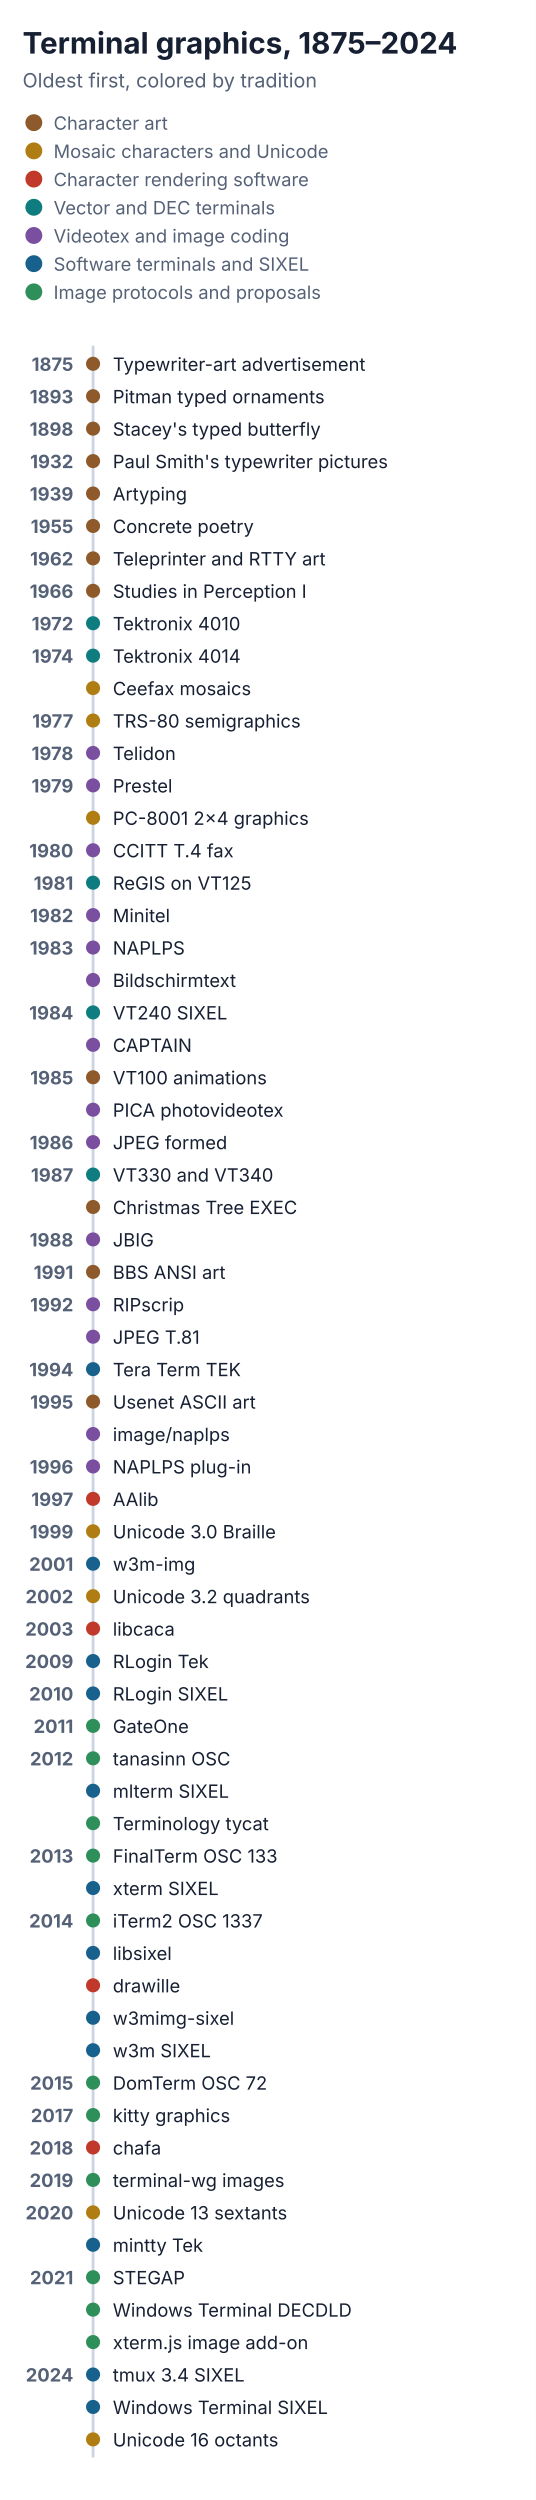
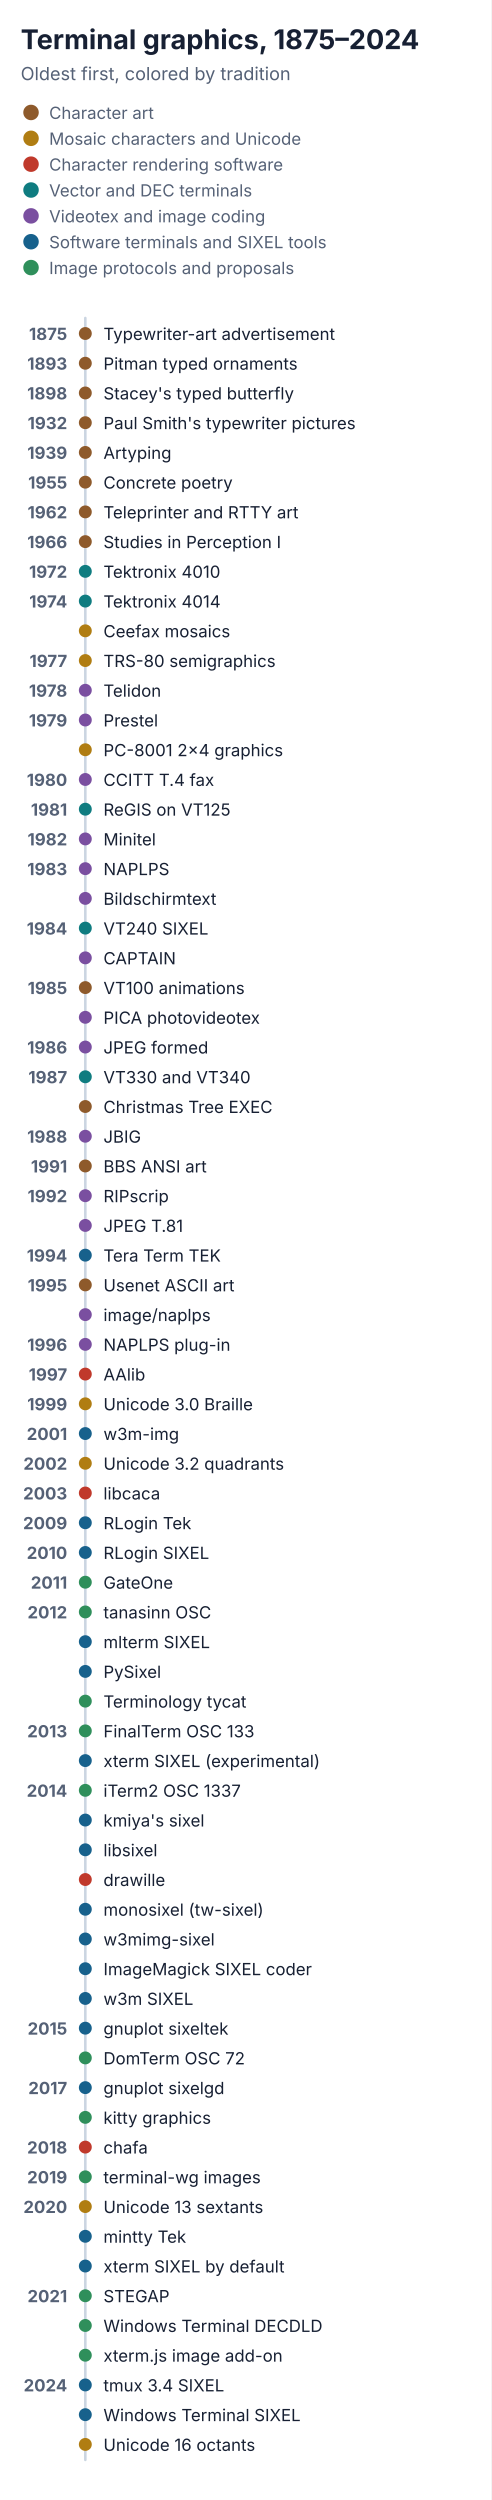
- <svg xmlns="http://www.w3.org/2000/svg" width="380" height="1773" viewBox="0 0 380 1773" role="img" aria-labelledby="figure-title figure-description">
+ <svg xmlns="http://www.w3.org/2000/svg" width="380" height="1934" viewBox="0 0 380 1934" role="img" aria-labelledby="figure-title figure-description">
  <defs>
    <marker id="arrow-blue" viewBox="0 0 10 10" refX="9" refY="5" markerWidth="7" markerHeight="7" orient="auto-start-reverse">
      <path d="M 0 0 L 10 5 L 0 10 z" fill="context-stroke" />
    </marker>
    <marker id="arrow-magenta" viewBox="0 0 10 10" refX="9" refY="5" markerWidth="7" markerHeight="7" orient="auto-start-reverse">
      <path d="M 0 0 L 10 5 L 0 10 z" fill="context-stroke" />
    </marker>
    <marker id="arrow-gold" viewBox="0 0 10 10" refX="9" refY="5" markerWidth="7" markerHeight="7" orient="auto-start-reverse">
      <path d="M 0 0 L 10 5 L 0 10 z" fill="context-stroke" />
    </marker>
    <filter id="card-shadow" x="-10%" y="-10%" width="120%" height="130%">
      <feDropShadow dx="0" dy="5" stdDeviation="7" flood-color="#172033" flood-opacity="0.10" />
    </filter>
  </defs>
-   <rect x="0.0" y="0.0" width="380.0" height="1773.0" fill="#FFFFFF" stroke="none" />
+   <rect x="0.0" y="0.0" width="380.0" height="1934.0" fill="#FFFFFF" stroke="none" />
  <text x="16.0" y="38.0" fill="#172033" font-size="21" font-weight="700" font-family="system-ui, -apple-system, sans-serif" text-anchor="start">Terminal graphics, 1875–2024</text>
  <text x="16.0" y="62.0" fill="#556176" font-size="14" font-weight="400" font-family="system-ui, -apple-system, sans-serif" text-anchor="start">Oldest first, colored by tradition</text>
  <circle cx="24.0" cy="87.0" r="6" fill="#8e5a2b" />
  <text x="38.0" y="92.0" fill="#556176" font-size="13" font-weight="400" font-family="system-ui, -apple-system, sans-serif" text-anchor="start">Character art</text>
  <circle cx="24.0" cy="107.0" r="6" fill="#b07d12" />
  <text x="38.0" y="112.0" fill="#556176" font-size="13" font-weight="400" font-family="system-ui, -apple-system, sans-serif" text-anchor="start">Mosaic characters and Unicode</text>
  <circle cx="24.0" cy="127.0" r="6" fill="#c0392b" />
  <text x="38.0" y="132.0" fill="#556176" font-size="13" font-weight="400" font-family="system-ui, -apple-system, sans-serif" text-anchor="start">Character rendering software</text>
  <circle cx="24.0" cy="147.0" r="6" fill="#0f7c80" />
  <text x="38.0" y="152.0" fill="#556176" font-size="13" font-weight="400" font-family="system-ui, -apple-system, sans-serif" text-anchor="start">Vector and DEC terminals</text>
  <circle cx="24.0" cy="167.0" r="6" fill="#7a4fa0" />
  <text x="38.0" y="172.0" fill="#556176" font-size="13" font-weight="400" font-family="system-ui, -apple-system, sans-serif" text-anchor="start">Videotex and image coding</text>
  <circle cx="24.0" cy="187.0" r="6" fill="#17618c" />
-   <text x="38.0" y="192.0" fill="#556176" font-size="13" font-weight="400" font-family="system-ui, -apple-system, sans-serif" text-anchor="start">Software terminals and SIXEL</text>
+   <text x="38.0" y="192.0" fill="#556176" font-size="13" font-weight="400" font-family="system-ui, -apple-system, sans-serif" text-anchor="start">Software terminals and SIXEL tools</text>
  <circle cx="24.0" cy="207.0" r="6" fill="#2f8f5b" />
  <text x="38.0" y="212.0" fill="#556176" font-size="13" font-weight="400" font-family="system-ui, -apple-system, sans-serif" text-anchor="start">Image protocols and proposals</text>
-   <line x1="66.0" y1="246.0" x2="66.0" y2="1742.0" stroke="#CBD5E1" stroke-width="2.0" stroke-linecap="round" />
+   <line x1="66.0" y1="246.0" x2="66.0" y2="1903.0" stroke="#CBD5E1" stroke-width="2.0" stroke-linecap="round" />
  <text x="52.0" y="263.0" fill="#556176" font-size="13" font-weight="700" font-family="system-ui, -apple-system, sans-serif" text-anchor="end">1875</text>
  <circle cx="66.0" cy="258.0" r="5" fill="#8e5a2b" />
  <text x="80.0" y="263.0" fill="#172033" font-size="13" font-weight="400" font-family="system-ui, -apple-system, sans-serif" text-anchor="start">Typewriter-art advertisement</text>
  <text x="52.0" y="286.0" fill="#556176" font-size="13" font-weight="700" font-family="system-ui, -apple-system, sans-serif" text-anchor="end">1893</text>
  <circle cx="66.0" cy="281.0" r="5" fill="#8e5a2b" />
  <text x="80.0" y="286.0" fill="#172033" font-size="13" font-weight="400" font-family="system-ui, -apple-system, sans-serif" text-anchor="start">Pitman typed ornaments</text>
  <text x="52.0" y="309.0" fill="#556176" font-size="13" font-weight="700" font-family="system-ui, -apple-system, sans-serif" text-anchor="end">1898</text>
  <circle cx="66.0" cy="304.0" r="5" fill="#8e5a2b" />
  <text x="80.0" y="309.0" fill="#172033" font-size="13" font-weight="400" font-family="system-ui, -apple-system, sans-serif" text-anchor="start">Stacey's typed butterfly</text>
  <text x="52.0" y="332.0" fill="#556176" font-size="13" font-weight="700" font-family="system-ui, -apple-system, sans-serif" text-anchor="end">1932</text>
  <circle cx="66.0" cy="327.0" r="5" fill="#8e5a2b" />
  <text x="80.0" y="332.0" fill="#172033" font-size="13" font-weight="400" font-family="system-ui, -apple-system, sans-serif" text-anchor="start">Paul Smith's typewriter pictures</text>
  <text x="52.0" y="355.0" fill="#556176" font-size="13" font-weight="700" font-family="system-ui, -apple-system, sans-serif" text-anchor="end">1939</text>
  <circle cx="66.0" cy="350.0" r="5" fill="#8e5a2b" />
  <text x="80.0" y="355.0" fill="#172033" font-size="13" font-weight="400" font-family="system-ui, -apple-system, sans-serif" text-anchor="start">Artyping</text>
  <text x="52.0" y="378.0" fill="#556176" font-size="13" font-weight="700" font-family="system-ui, -apple-system, sans-serif" text-anchor="end">1955</text>
  <circle cx="66.0" cy="373.0" r="5" fill="#8e5a2b" />
  <text x="80.0" y="378.0" fill="#172033" font-size="13" font-weight="400" font-family="system-ui, -apple-system, sans-serif" text-anchor="start">Concrete poetry</text>
  <text x="52.0" y="401.0" fill="#556176" font-size="13" font-weight="700" font-family="system-ui, -apple-system, sans-serif" text-anchor="end">1962</text>
  <circle cx="66.0" cy="396.0" r="5" fill="#8e5a2b" />
  <text x="80.0" y="401.0" fill="#172033" font-size="13" font-weight="400" font-family="system-ui, -apple-system, sans-serif" text-anchor="start">Teleprinter and RTTY art</text>
  <text x="52.0" y="424.0" fill="#556176" font-size="13" font-weight="700" font-family="system-ui, -apple-system, sans-serif" text-anchor="end">1966</text>
  <circle cx="66.0" cy="419.0" r="5" fill="#8e5a2b" />
  <text x="80.0" y="424.0" fill="#172033" font-size="13" font-weight="400" font-family="system-ui, -apple-system, sans-serif" text-anchor="start">Studies in Perception I</text>
  <text x="52.0" y="447.0" fill="#556176" font-size="13" font-weight="700" font-family="system-ui, -apple-system, sans-serif" text-anchor="end">1972</text>
  <circle cx="66.0" cy="442.0" r="5" fill="#0f7c80" />
  <text x="80.0" y="447.0" fill="#172033" font-size="13" font-weight="400" font-family="system-ui, -apple-system, sans-serif" text-anchor="start">Tektronix 4010</text>
  <text x="52.0" y="470.0" fill="#556176" font-size="13" font-weight="700" font-family="system-ui, -apple-system, sans-serif" text-anchor="end">1974</text>
  <circle cx="66.0" cy="465.0" r="5" fill="#0f7c80" />
  <text x="80.0" y="470.0" fill="#172033" font-size="13" font-weight="400" font-family="system-ui, -apple-system, sans-serif" text-anchor="start">Tektronix 4014</text>
  <circle cx="66.0" cy="488.0" r="5" fill="#b07d12" />
  <text x="80.0" y="493.0" fill="#172033" font-size="13" font-weight="400" font-family="system-ui, -apple-system, sans-serif" text-anchor="start">Ceefax mosaics</text>
  <text x="52.0" y="516.0" fill="#556176" font-size="13" font-weight="700" font-family="system-ui, -apple-system, sans-serif" text-anchor="end">1977</text>
  <circle cx="66.0" cy="511.0" r="5" fill="#b07d12" />
  <text x="80.0" y="516.0" fill="#172033" font-size="13" font-weight="400" font-family="system-ui, -apple-system, sans-serif" text-anchor="start">TRS-80 semigraphics</text>
  <text x="52.0" y="539.0" fill="#556176" font-size="13" font-weight="700" font-family="system-ui, -apple-system, sans-serif" text-anchor="end">1978</text>
  <circle cx="66.0" cy="534.0" r="5" fill="#7a4fa0" />
  <text x="80.0" y="539.0" fill="#172033" font-size="13" font-weight="400" font-family="system-ui, -apple-system, sans-serif" text-anchor="start">Telidon</text>
  <text x="52.0" y="562.0" fill="#556176" font-size="13" font-weight="700" font-family="system-ui, -apple-system, sans-serif" text-anchor="end">1979</text>
  <circle cx="66.0" cy="557.0" r="5" fill="#7a4fa0" />
  <text x="80.0" y="562.0" fill="#172033" font-size="13" font-weight="400" font-family="system-ui, -apple-system, sans-serif" text-anchor="start">Prestel</text>
  <circle cx="66.0" cy="580.0" r="5" fill="#b07d12" />
  <text x="80.0" y="585.0" fill="#172033" font-size="13" font-weight="400" font-family="system-ui, -apple-system, sans-serif" text-anchor="start">PC-8001 2×4 graphics</text>
  <text x="52.0" y="608.0" fill="#556176" font-size="13" font-weight="700" font-family="system-ui, -apple-system, sans-serif" text-anchor="end">1980</text>
  <circle cx="66.0" cy="603.0" r="5" fill="#7a4fa0" />
  <text x="80.0" y="608.0" fill="#172033" font-size="13" font-weight="400" font-family="system-ui, -apple-system, sans-serif" text-anchor="start">CCITT T.4 fax</text>
  <text x="52.0" y="631.0" fill="#556176" font-size="13" font-weight="700" font-family="system-ui, -apple-system, sans-serif" text-anchor="end">1981</text>
  <circle cx="66.0" cy="626.0" r="5" fill="#0f7c80" />
  <text x="80.0" y="631.0" fill="#172033" font-size="13" font-weight="400" font-family="system-ui, -apple-system, sans-serif" text-anchor="start">ReGIS on VT125</text>
  <text x="52.0" y="654.0" fill="#556176" font-size="13" font-weight="700" font-family="system-ui, -apple-system, sans-serif" text-anchor="end">1982</text>
  <circle cx="66.0" cy="649.0" r="5" fill="#7a4fa0" />
  <text x="80.0" y="654.0" fill="#172033" font-size="13" font-weight="400" font-family="system-ui, -apple-system, sans-serif" text-anchor="start">Minitel</text>
  <text x="52.0" y="677.0" fill="#556176" font-size="13" font-weight="700" font-family="system-ui, -apple-system, sans-serif" text-anchor="end">1983</text>
  <circle cx="66.0" cy="672.0" r="5" fill="#7a4fa0" />
  <text x="80.0" y="677.0" fill="#172033" font-size="13" font-weight="400" font-family="system-ui, -apple-system, sans-serif" text-anchor="start">NAPLPS</text>
  <circle cx="66.0" cy="695.0" r="5" fill="#7a4fa0" />
  <text x="80.0" y="700.0" fill="#172033" font-size="13" font-weight="400" font-family="system-ui, -apple-system, sans-serif" text-anchor="start">Bildschirmtext</text>
  <text x="52.0" y="723.0" fill="#556176" font-size="13" font-weight="700" font-family="system-ui, -apple-system, sans-serif" text-anchor="end">1984</text>
  <circle cx="66.0" cy="718.0" r="5" fill="#0f7c80" />
  <text x="80.0" y="723.0" fill="#172033" font-size="13" font-weight="400" font-family="system-ui, -apple-system, sans-serif" text-anchor="start">VT240 SIXEL</text>
  <circle cx="66.0" cy="741.0" r="5" fill="#7a4fa0" />
  <text x="80.0" y="746.0" fill="#172033" font-size="13" font-weight="400" font-family="system-ui, -apple-system, sans-serif" text-anchor="start">CAPTAIN</text>
  <text x="52.0" y="769.0" fill="#556176" font-size="13" font-weight="700" font-family="system-ui, -apple-system, sans-serif" text-anchor="end">1985</text>
  <circle cx="66.0" cy="764.0" r="5" fill="#8e5a2b" />
  <text x="80.0" y="769.0" fill="#172033" font-size="13" font-weight="400" font-family="system-ui, -apple-system, sans-serif" text-anchor="start">VT100 animations</text>
  <circle cx="66.0" cy="787.0" r="5" fill="#7a4fa0" />
  <text x="80.0" y="792.0" fill="#172033" font-size="13" font-weight="400" font-family="system-ui, -apple-system, sans-serif" text-anchor="start">PICA photovideotex</text>
  <text x="52.0" y="815.0" fill="#556176" font-size="13" font-weight="700" font-family="system-ui, -apple-system, sans-serif" text-anchor="end">1986</text>
  <circle cx="66.0" cy="810.0" r="5" fill="#7a4fa0" />
  <text x="80.0" y="815.0" fill="#172033" font-size="13" font-weight="400" font-family="system-ui, -apple-system, sans-serif" text-anchor="start">JPEG formed</text>
  <text x="52.0" y="838.0" fill="#556176" font-size="13" font-weight="700" font-family="system-ui, -apple-system, sans-serif" text-anchor="end">1987</text>
  <circle cx="66.0" cy="833.0" r="5" fill="#0f7c80" />
  <text x="80.0" y="838.0" fill="#172033" font-size="13" font-weight="400" font-family="system-ui, -apple-system, sans-serif" text-anchor="start">VT330 and VT340</text>
  <circle cx="66.0" cy="856.0" r="5" fill="#8e5a2b" />
  <text x="80.0" y="861.0" fill="#172033" font-size="13" font-weight="400" font-family="system-ui, -apple-system, sans-serif" text-anchor="start">Christmas Tree EXEC</text>
  <text x="52.0" y="884.0" fill="#556176" font-size="13" font-weight="700" font-family="system-ui, -apple-system, sans-serif" text-anchor="end">1988</text>
  <circle cx="66.0" cy="879.0" r="5" fill="#7a4fa0" />
  <text x="80.0" y="884.0" fill="#172033" font-size="13" font-weight="400" font-family="system-ui, -apple-system, sans-serif" text-anchor="start">JBIG</text>
  <text x="52.0" y="907.0" fill="#556176" font-size="13" font-weight="700" font-family="system-ui, -apple-system, sans-serif" text-anchor="end">1991</text>
  <circle cx="66.0" cy="902.0" r="5" fill="#8e5a2b" />
  <text x="80.0" y="907.0" fill="#172033" font-size="13" font-weight="400" font-family="system-ui, -apple-system, sans-serif" text-anchor="start">BBS ANSI art</text>
  <text x="52.0" y="930.0" fill="#556176" font-size="13" font-weight="700" font-family="system-ui, -apple-system, sans-serif" text-anchor="end">1992</text>
  <circle cx="66.0" cy="925.0" r="5" fill="#7a4fa0" />
  <text x="80.0" y="930.0" fill="#172033" font-size="13" font-weight="400" font-family="system-ui, -apple-system, sans-serif" text-anchor="start">RIPscrip</text>
  <circle cx="66.0" cy="948.0" r="5" fill="#7a4fa0" />
  <text x="80.0" y="953.0" fill="#172033" font-size="13" font-weight="400" font-family="system-ui, -apple-system, sans-serif" text-anchor="start">JPEG T.81</text>
  <text x="52.0" y="976.0" fill="#556176" font-size="13" font-weight="700" font-family="system-ui, -apple-system, sans-serif" text-anchor="end">1994</text>
  <circle cx="66.0" cy="971.0" r="5" fill="#17618c" />
  <text x="80.0" y="976.0" fill="#172033" font-size="13" font-weight="400" font-family="system-ui, -apple-system, sans-serif" text-anchor="start">Tera Term TEK</text>
  <text x="52.0" y="999.0" fill="#556176" font-size="13" font-weight="700" font-family="system-ui, -apple-system, sans-serif" text-anchor="end">1995</text>
  <circle cx="66.0" cy="994.0" r="5" fill="#8e5a2b" />
  <text x="80.0" y="999.0" fill="#172033" font-size="13" font-weight="400" font-family="system-ui, -apple-system, sans-serif" text-anchor="start">Usenet ASCII art</text>
  <circle cx="66.0" cy="1017.0" r="5" fill="#7a4fa0" />
  <text x="80.0" y="1022.0" fill="#172033" font-size="13" font-weight="400" font-family="system-ui, -apple-system, sans-serif" text-anchor="start">image/naplps</text>
  <text x="52.0" y="1045.0" fill="#556176" font-size="13" font-weight="700" font-family="system-ui, -apple-system, sans-serif" text-anchor="end">1996</text>
  <circle cx="66.0" cy="1040.0" r="5" fill="#7a4fa0" />
  <text x="80.0" y="1045.0" fill="#172033" font-size="13" font-weight="400" font-family="system-ui, -apple-system, sans-serif" text-anchor="start">NAPLPS plug-in</text>
  <text x="52.0" y="1068.0" fill="#556176" font-size="13" font-weight="700" font-family="system-ui, -apple-system, sans-serif" text-anchor="end">1997</text>
  <circle cx="66.0" cy="1063.0" r="5" fill="#c0392b" />
  <text x="80.0" y="1068.0" fill="#172033" font-size="13" font-weight="400" font-family="system-ui, -apple-system, sans-serif" text-anchor="start">AAlib</text>
  <text x="52.0" y="1091.0" fill="#556176" font-size="13" font-weight="700" font-family="system-ui, -apple-system, sans-serif" text-anchor="end">1999</text>
  <circle cx="66.0" cy="1086.0" r="5" fill="#b07d12" />
  <text x="80.0" y="1091.0" fill="#172033" font-size="13" font-weight="400" font-family="system-ui, -apple-system, sans-serif" text-anchor="start">Unicode 3.0 Braille</text>
  <text x="52.0" y="1114.0" fill="#556176" font-size="13" font-weight="700" font-family="system-ui, -apple-system, sans-serif" text-anchor="end">2001</text>
  <circle cx="66.0" cy="1109.0" r="5" fill="#17618c" />
  <text x="80.0" y="1114.0" fill="#172033" font-size="13" font-weight="400" font-family="system-ui, -apple-system, sans-serif" text-anchor="start">w3m-img</text>
  <text x="52.0" y="1137.0" fill="#556176" font-size="13" font-weight="700" font-family="system-ui, -apple-system, sans-serif" text-anchor="end">2002</text>
  <circle cx="66.0" cy="1132.0" r="5" fill="#b07d12" />
  <text x="80.0" y="1137.0" fill="#172033" font-size="13" font-weight="400" font-family="system-ui, -apple-system, sans-serif" text-anchor="start">Unicode 3.2 quadrants</text>
  <text x="52.0" y="1160.0" fill="#556176" font-size="13" font-weight="700" font-family="system-ui, -apple-system, sans-serif" text-anchor="end">2003</text>
  <circle cx="66.0" cy="1155.0" r="5" fill="#c0392b" />
  <text x="80.0" y="1160.0" fill="#172033" font-size="13" font-weight="400" font-family="system-ui, -apple-system, sans-serif" text-anchor="start">libcaca</text>
  <text x="52.0" y="1183.0" fill="#556176" font-size="13" font-weight="700" font-family="system-ui, -apple-system, sans-serif" text-anchor="end">2009</text>
  <circle cx="66.0" cy="1178.0" r="5" fill="#17618c" />
  <text x="80.0" y="1183.0" fill="#172033" font-size="13" font-weight="400" font-family="system-ui, -apple-system, sans-serif" text-anchor="start">RLogin Tek</text>
  <text x="52.0" y="1206.0" fill="#556176" font-size="13" font-weight="700" font-family="system-ui, -apple-system, sans-serif" text-anchor="end">2010</text>
  <circle cx="66.0" cy="1201.0" r="5" fill="#17618c" />
  <text x="80.0" y="1206.0" fill="#172033" font-size="13" font-weight="400" font-family="system-ui, -apple-system, sans-serif" text-anchor="start">RLogin SIXEL</text>
  <text x="52.0" y="1229.0" fill="#556176" font-size="13" font-weight="700" font-family="system-ui, -apple-system, sans-serif" text-anchor="end">2011</text>
  <circle cx="66.0" cy="1224.0" r="5" fill="#2f8f5b" />
  <text x="80.0" y="1229.0" fill="#172033" font-size="13" font-weight="400" font-family="system-ui, -apple-system, sans-serif" text-anchor="start">GateOne</text>
  <text x="52.0" y="1252.0" fill="#556176" font-size="13" font-weight="700" font-family="system-ui, -apple-system, sans-serif" text-anchor="end">2012</text>
  <circle cx="66.0" cy="1247.0" r="5" fill="#2f8f5b" />
  <text x="80.0" y="1252.0" fill="#172033" font-size="13" font-weight="400" font-family="system-ui, -apple-system, sans-serif" text-anchor="start">tanasinn OSC</text>
  <circle cx="66.0" cy="1270.0" r="5" fill="#17618c" />
  <text x="80.0" y="1275.0" fill="#172033" font-size="13" font-weight="400" font-family="system-ui, -apple-system, sans-serif" text-anchor="start">mlterm SIXEL</text>
-   <circle cx="66.0" cy="1293.0" r="5" fill="#2f8f5b" />
-   <text x="80.0" y="1298.0" fill="#172033" font-size="13" font-weight="400" font-family="system-ui, -apple-system, sans-serif" text-anchor="start">Terminology tycat</text>
-   <text x="52.0" y="1321.0" fill="#556176" font-size="13" font-weight="700" font-family="system-ui, -apple-system, sans-serif" text-anchor="end">2013</text>
+   <circle cx="66.0" cy="1293.0" r="5" fill="#17618c" />
+   <text x="80.0" y="1298.0" fill="#172033" font-size="13" font-weight="400" font-family="system-ui, -apple-system, sans-serif" text-anchor="start">PySixel</text>
  <circle cx="66.0" cy="1316.0" r="5" fill="#2f8f5b" />
-   <text x="80.0" y="1321.0" fill="#172033" font-size="13" font-weight="400" font-family="system-ui, -apple-system, sans-serif" text-anchor="start">FinalTerm OSC 133</text>
-   <circle cx="66.0" cy="1339.0" r="5" fill="#17618c" />
-   <text x="80.0" y="1344.0" fill="#172033" font-size="13" font-weight="400" font-family="system-ui, -apple-system, sans-serif" text-anchor="start">xterm SIXEL</text>
-   <text x="52.0" y="1367.0" fill="#556176" font-size="13" font-weight="700" font-family="system-ui, -apple-system, sans-serif" text-anchor="end">2014</text>
-   <circle cx="66.0" cy="1362.0" r="5" fill="#2f8f5b" />
-   <text x="80.0" y="1367.0" fill="#172033" font-size="13" font-weight="400" font-family="system-ui, -apple-system, sans-serif" text-anchor="start">iTerm2 OSC 1337</text>
-   <circle cx="66.0" cy="1385.0" r="5" fill="#17618c" />
-   <text x="80.0" y="1390.0" fill="#172033" font-size="13" font-weight="400" font-family="system-ui, -apple-system, sans-serif" text-anchor="start">libsixel</text>
-   <circle cx="66.0" cy="1408.0" r="5" fill="#c0392b" />
-   <text x="80.0" y="1413.0" fill="#172033" font-size="13" font-weight="400" font-family="system-ui, -apple-system, sans-serif" text-anchor="start">drawille</text>
+   <text x="80.0" y="1321.0" fill="#172033" font-size="13" font-weight="400" font-family="system-ui, -apple-system, sans-serif" text-anchor="start">Terminology tycat</text>
+   <text x="52.0" y="1344.0" fill="#556176" font-size="13" font-weight="700" font-family="system-ui, -apple-system, sans-serif" text-anchor="end">2013</text>
+   <circle cx="66.0" cy="1339.0" r="5" fill="#2f8f5b" />
+   <text x="80.0" y="1344.0" fill="#172033" font-size="13" font-weight="400" font-family="system-ui, -apple-system, sans-serif" text-anchor="start">FinalTerm OSC 133</text>
+   <circle cx="66.0" cy="1362.0" r="5" fill="#17618c" />
+   <text x="80.0" y="1367.0" fill="#172033" font-size="13" font-weight="400" font-family="system-ui, -apple-system, sans-serif" text-anchor="start">xterm SIXEL (experimental)</text>
+   <text x="52.0" y="1390.0" fill="#556176" font-size="13" font-weight="700" font-family="system-ui, -apple-system, sans-serif" text-anchor="end">2014</text>
+   <circle cx="66.0" cy="1385.0" r="5" fill="#2f8f5b" />
+   <text x="80.0" y="1390.0" fill="#172033" font-size="13" font-weight="400" font-family="system-ui, -apple-system, sans-serif" text-anchor="start">iTerm2 OSC 1337</text>
+   <circle cx="66.0" cy="1408.0" r="5" fill="#17618c" />
+   <text x="80.0" y="1413.0" fill="#172033" font-size="13" font-weight="400" font-family="system-ui, -apple-system, sans-serif" text-anchor="start">kmiya's sixel</text>
  <circle cx="66.0" cy="1431.0" r="5" fill="#17618c" />
-   <text x="80.0" y="1436.0" fill="#172033" font-size="13" font-weight="400" font-family="system-ui, -apple-system, sans-serif" text-anchor="start">w3mimg-sixel</text>
-   <circle cx="66.0" cy="1454.0" r="5" fill="#17618c" />
-   <text x="80.0" y="1459.0" fill="#172033" font-size="13" font-weight="400" font-family="system-ui, -apple-system, sans-serif" text-anchor="start">w3m SIXEL</text>
-   <text x="52.0" y="1482.0" fill="#556176" font-size="13" font-weight="700" font-family="system-ui, -apple-system, sans-serif" text-anchor="end">2015</text>
-   <circle cx="66.0" cy="1477.0" r="5" fill="#2f8f5b" />
-   <text x="80.0" y="1482.0" fill="#172033" font-size="13" font-weight="400" font-family="system-ui, -apple-system, sans-serif" text-anchor="start">DomTerm OSC 72</text>
-   <text x="52.0" y="1505.0" fill="#556176" font-size="13" font-weight="700" font-family="system-ui, -apple-system, sans-serif" text-anchor="end">2017</text>
-   <circle cx="66.0" cy="1500.0" r="5" fill="#2f8f5b" />
-   <text x="80.0" y="1505.0" fill="#172033" font-size="13" font-weight="400" font-family="system-ui, -apple-system, sans-serif" text-anchor="start">kitty graphics</text>
-   <text x="52.0" y="1528.0" fill="#556176" font-size="13" font-weight="700" font-family="system-ui, -apple-system, sans-serif" text-anchor="end">2018</text>
-   <circle cx="66.0" cy="1523.0" r="5" fill="#c0392b" />
-   <text x="80.0" y="1528.0" fill="#172033" font-size="13" font-weight="400" font-family="system-ui, -apple-system, sans-serif" text-anchor="start">chafa</text>
-   <text x="52.0" y="1551.0" fill="#556176" font-size="13" font-weight="700" font-family="system-ui, -apple-system, sans-serif" text-anchor="end">2019</text>
-   <circle cx="66.0" cy="1546.0" r="5" fill="#2f8f5b" />
-   <text x="80.0" y="1551.0" fill="#172033" font-size="13" font-weight="400" font-family="system-ui, -apple-system, sans-serif" text-anchor="start">terminal-wg images</text>
-   <text x="52.0" y="1574.0" fill="#556176" font-size="13" font-weight="700" font-family="system-ui, -apple-system, sans-serif" text-anchor="end">2020</text>
-   <circle cx="66.0" cy="1569.0" r="5" fill="#b07d12" />
-   <text x="80.0" y="1574.0" fill="#172033" font-size="13" font-weight="400" font-family="system-ui, -apple-system, sans-serif" text-anchor="start">Unicode 13 sextants</text>
-   <circle cx="66.0" cy="1592.0" r="5" fill="#17618c" />
-   <text x="80.0" y="1597.0" fill="#172033" font-size="13" font-weight="400" font-family="system-ui, -apple-system, sans-serif" text-anchor="start">mintty Tek</text>
-   <text x="52.0" y="1620.0" fill="#556176" font-size="13" font-weight="700" font-family="system-ui, -apple-system, sans-serif" text-anchor="end">2021</text>
-   <circle cx="66.0" cy="1615.0" r="5" fill="#2f8f5b" />
-   <text x="80.0" y="1620.0" fill="#172033" font-size="13" font-weight="400" font-family="system-ui, -apple-system, sans-serif" text-anchor="start">STEGAP</text>
+   <text x="80.0" y="1436.0" fill="#172033" font-size="13" font-weight="400" font-family="system-ui, -apple-system, sans-serif" text-anchor="start">libsixel</text>
+   <circle cx="66.0" cy="1454.0" r="5" fill="#c0392b" />
+   <text x="80.0" y="1459.0" fill="#172033" font-size="13" font-weight="400" font-family="system-ui, -apple-system, sans-serif" text-anchor="start">drawille</text>
+   <circle cx="66.0" cy="1477.0" r="5" fill="#17618c" />
+   <text x="80.0" y="1482.0" fill="#172033" font-size="13" font-weight="400" font-family="system-ui, -apple-system, sans-serif" text-anchor="start">monosixel (tw-sixel)</text>
+   <circle cx="66.0" cy="1500.0" r="5" fill="#17618c" />
+   <text x="80.0" y="1505.0" fill="#172033" font-size="13" font-weight="400" font-family="system-ui, -apple-system, sans-serif" text-anchor="start">w3mimg-sixel</text>
+   <circle cx="66.0" cy="1523.0" r="5" fill="#17618c" />
+   <text x="80.0" y="1528.0" fill="#172033" font-size="13" font-weight="400" font-family="system-ui, -apple-system, sans-serif" text-anchor="start">ImageMagick SIXEL coder</text>
+   <circle cx="66.0" cy="1546.0" r="5" fill="#17618c" />
+   <text x="80.0" y="1551.0" fill="#172033" font-size="13" font-weight="400" font-family="system-ui, -apple-system, sans-serif" text-anchor="start">w3m SIXEL</text>
+   <text x="52.0" y="1574.0" fill="#556176" font-size="13" font-weight="700" font-family="system-ui, -apple-system, sans-serif" text-anchor="end">2015</text>
+   <circle cx="66.0" cy="1569.0" r="5" fill="#17618c" />
+   <text x="80.0" y="1574.0" fill="#172033" font-size="13" font-weight="400" font-family="system-ui, -apple-system, sans-serif" text-anchor="start">gnuplot sixeltek</text>
+   <circle cx="66.0" cy="1592.0" r="5" fill="#2f8f5b" />
+   <text x="80.0" y="1597.0" fill="#172033" font-size="13" font-weight="400" font-family="system-ui, -apple-system, sans-serif" text-anchor="start">DomTerm OSC 72</text>
+   <text x="52.0" y="1620.0" fill="#556176" font-size="13" font-weight="700" font-family="system-ui, -apple-system, sans-serif" text-anchor="end">2017</text>
+   <circle cx="66.0" cy="1615.0" r="5" fill="#17618c" />
+   <text x="80.0" y="1620.0" fill="#172033" font-size="13" font-weight="400" font-family="system-ui, -apple-system, sans-serif" text-anchor="start">gnuplot sixelgd</text>
  <circle cx="66.0" cy="1638.0" r="5" fill="#2f8f5b" />
-   <text x="80.0" y="1643.0" fill="#172033" font-size="13" font-weight="400" font-family="system-ui, -apple-system, sans-serif" text-anchor="start">Windows Terminal DECDLD</text>
-   <circle cx="66.0" cy="1661.0" r="5" fill="#2f8f5b" />
-   <text x="80.0" y="1666.0" fill="#172033" font-size="13" font-weight="400" font-family="system-ui, -apple-system, sans-serif" text-anchor="start">xterm.js image add-on</text>
-   <text x="52.0" y="1689.0" fill="#556176" font-size="13" font-weight="700" font-family="system-ui, -apple-system, sans-serif" text-anchor="end">2024</text>
-   <circle cx="66.0" cy="1684.0" r="5" fill="#17618c" />
-   <text x="80.0" y="1689.0" fill="#172033" font-size="13" font-weight="400" font-family="system-ui, -apple-system, sans-serif" text-anchor="start">tmux 3.4 SIXEL</text>
-   <circle cx="66.0" cy="1707.0" r="5" fill="#17618c" />
-   <text x="80.0" y="1712.0" fill="#172033" font-size="13" font-weight="400" font-family="system-ui, -apple-system, sans-serif" text-anchor="start">Windows Terminal SIXEL</text>
-   <circle cx="66.0" cy="1730.0" r="5" fill="#b07d12" />
-   <text x="80.0" y="1735.0" fill="#172033" font-size="13" font-weight="400" font-family="system-ui, -apple-system, sans-serif" text-anchor="start">Unicode 16 octants</text>
+   <text x="80.0" y="1643.0" fill="#172033" font-size="13" font-weight="400" font-family="system-ui, -apple-system, sans-serif" text-anchor="start">kitty graphics</text>
+   <text x="52.0" y="1666.0" fill="#556176" font-size="13" font-weight="700" font-family="system-ui, -apple-system, sans-serif" text-anchor="end">2018</text>
+   <circle cx="66.0" cy="1661.0" r="5" fill="#c0392b" />
+   <text x="80.0" y="1666.0" fill="#172033" font-size="13" font-weight="400" font-family="system-ui, -apple-system, sans-serif" text-anchor="start">chafa</text>
+   <text x="52.0" y="1689.0" fill="#556176" font-size="13" font-weight="700" font-family="system-ui, -apple-system, sans-serif" text-anchor="end">2019</text>
+   <circle cx="66.0" cy="1684.0" r="5" fill="#2f8f5b" />
+   <text x="80.0" y="1689.0" fill="#172033" font-size="13" font-weight="400" font-family="system-ui, -apple-system, sans-serif" text-anchor="start">terminal-wg images</text>
+   <text x="52.0" y="1712.0" fill="#556176" font-size="13" font-weight="700" font-family="system-ui, -apple-system, sans-serif" text-anchor="end">2020</text>
+   <circle cx="66.0" cy="1707.0" r="5" fill="#b07d12" />
+   <text x="80.0" y="1712.0" fill="#172033" font-size="13" font-weight="400" font-family="system-ui, -apple-system, sans-serif" text-anchor="start">Unicode 13 sextants</text>
+   <circle cx="66.0" cy="1730.0" r="5" fill="#17618c" />
+   <text x="80.0" y="1735.0" fill="#172033" font-size="13" font-weight="400" font-family="system-ui, -apple-system, sans-serif" text-anchor="start">mintty Tek</text>
+   <circle cx="66.0" cy="1753.0" r="5" fill="#17618c" />
+   <text x="80.0" y="1758.0" fill="#172033" font-size="13" font-weight="400" font-family="system-ui, -apple-system, sans-serif" text-anchor="start">xterm SIXEL by default</text>
+   <text x="52.0" y="1781.0" fill="#556176" font-size="13" font-weight="700" font-family="system-ui, -apple-system, sans-serif" text-anchor="end">2021</text>
+   <circle cx="66.0" cy="1776.0" r="5" fill="#2f8f5b" />
+   <text x="80.0" y="1781.0" fill="#172033" font-size="13" font-weight="400" font-family="system-ui, -apple-system, sans-serif" text-anchor="start">STEGAP</text>
+   <circle cx="66.0" cy="1799.0" r="5" fill="#2f8f5b" />
+   <text x="80.0" y="1804.0" fill="#172033" font-size="13" font-weight="400" font-family="system-ui, -apple-system, sans-serif" text-anchor="start">Windows Terminal DECDLD</text>
+   <circle cx="66.0" cy="1822.0" r="5" fill="#2f8f5b" />
+   <text x="80.0" y="1827.0" fill="#172033" font-size="13" font-weight="400" font-family="system-ui, -apple-system, sans-serif" text-anchor="start">xterm.js image add-on</text>
+   <text x="52.0" y="1850.0" fill="#556176" font-size="13" font-weight="700" font-family="system-ui, -apple-system, sans-serif" text-anchor="end">2024</text>
+   <circle cx="66.0" cy="1845.0" r="5" fill="#17618c" />
+   <text x="80.0" y="1850.0" fill="#172033" font-size="13" font-weight="400" font-family="system-ui, -apple-system, sans-serif" text-anchor="start">tmux 3.4 SIXEL</text>
+   <circle cx="66.0" cy="1868.0" r="5" fill="#17618c" />
+   <text x="80.0" y="1873.0" fill="#172033" font-size="13" font-weight="400" font-family="system-ui, -apple-system, sans-serif" text-anchor="start">Windows Terminal SIXEL</text>
+   <circle cx="66.0" cy="1891.0" r="5" fill="#b07d12" />
+   <text x="80.0" y="1896.0" fill="#172033" font-size="13" font-weight="400" font-family="system-ui, -apple-system, sans-serif" text-anchor="start">Unicode 16 octants</text>
</svg>
